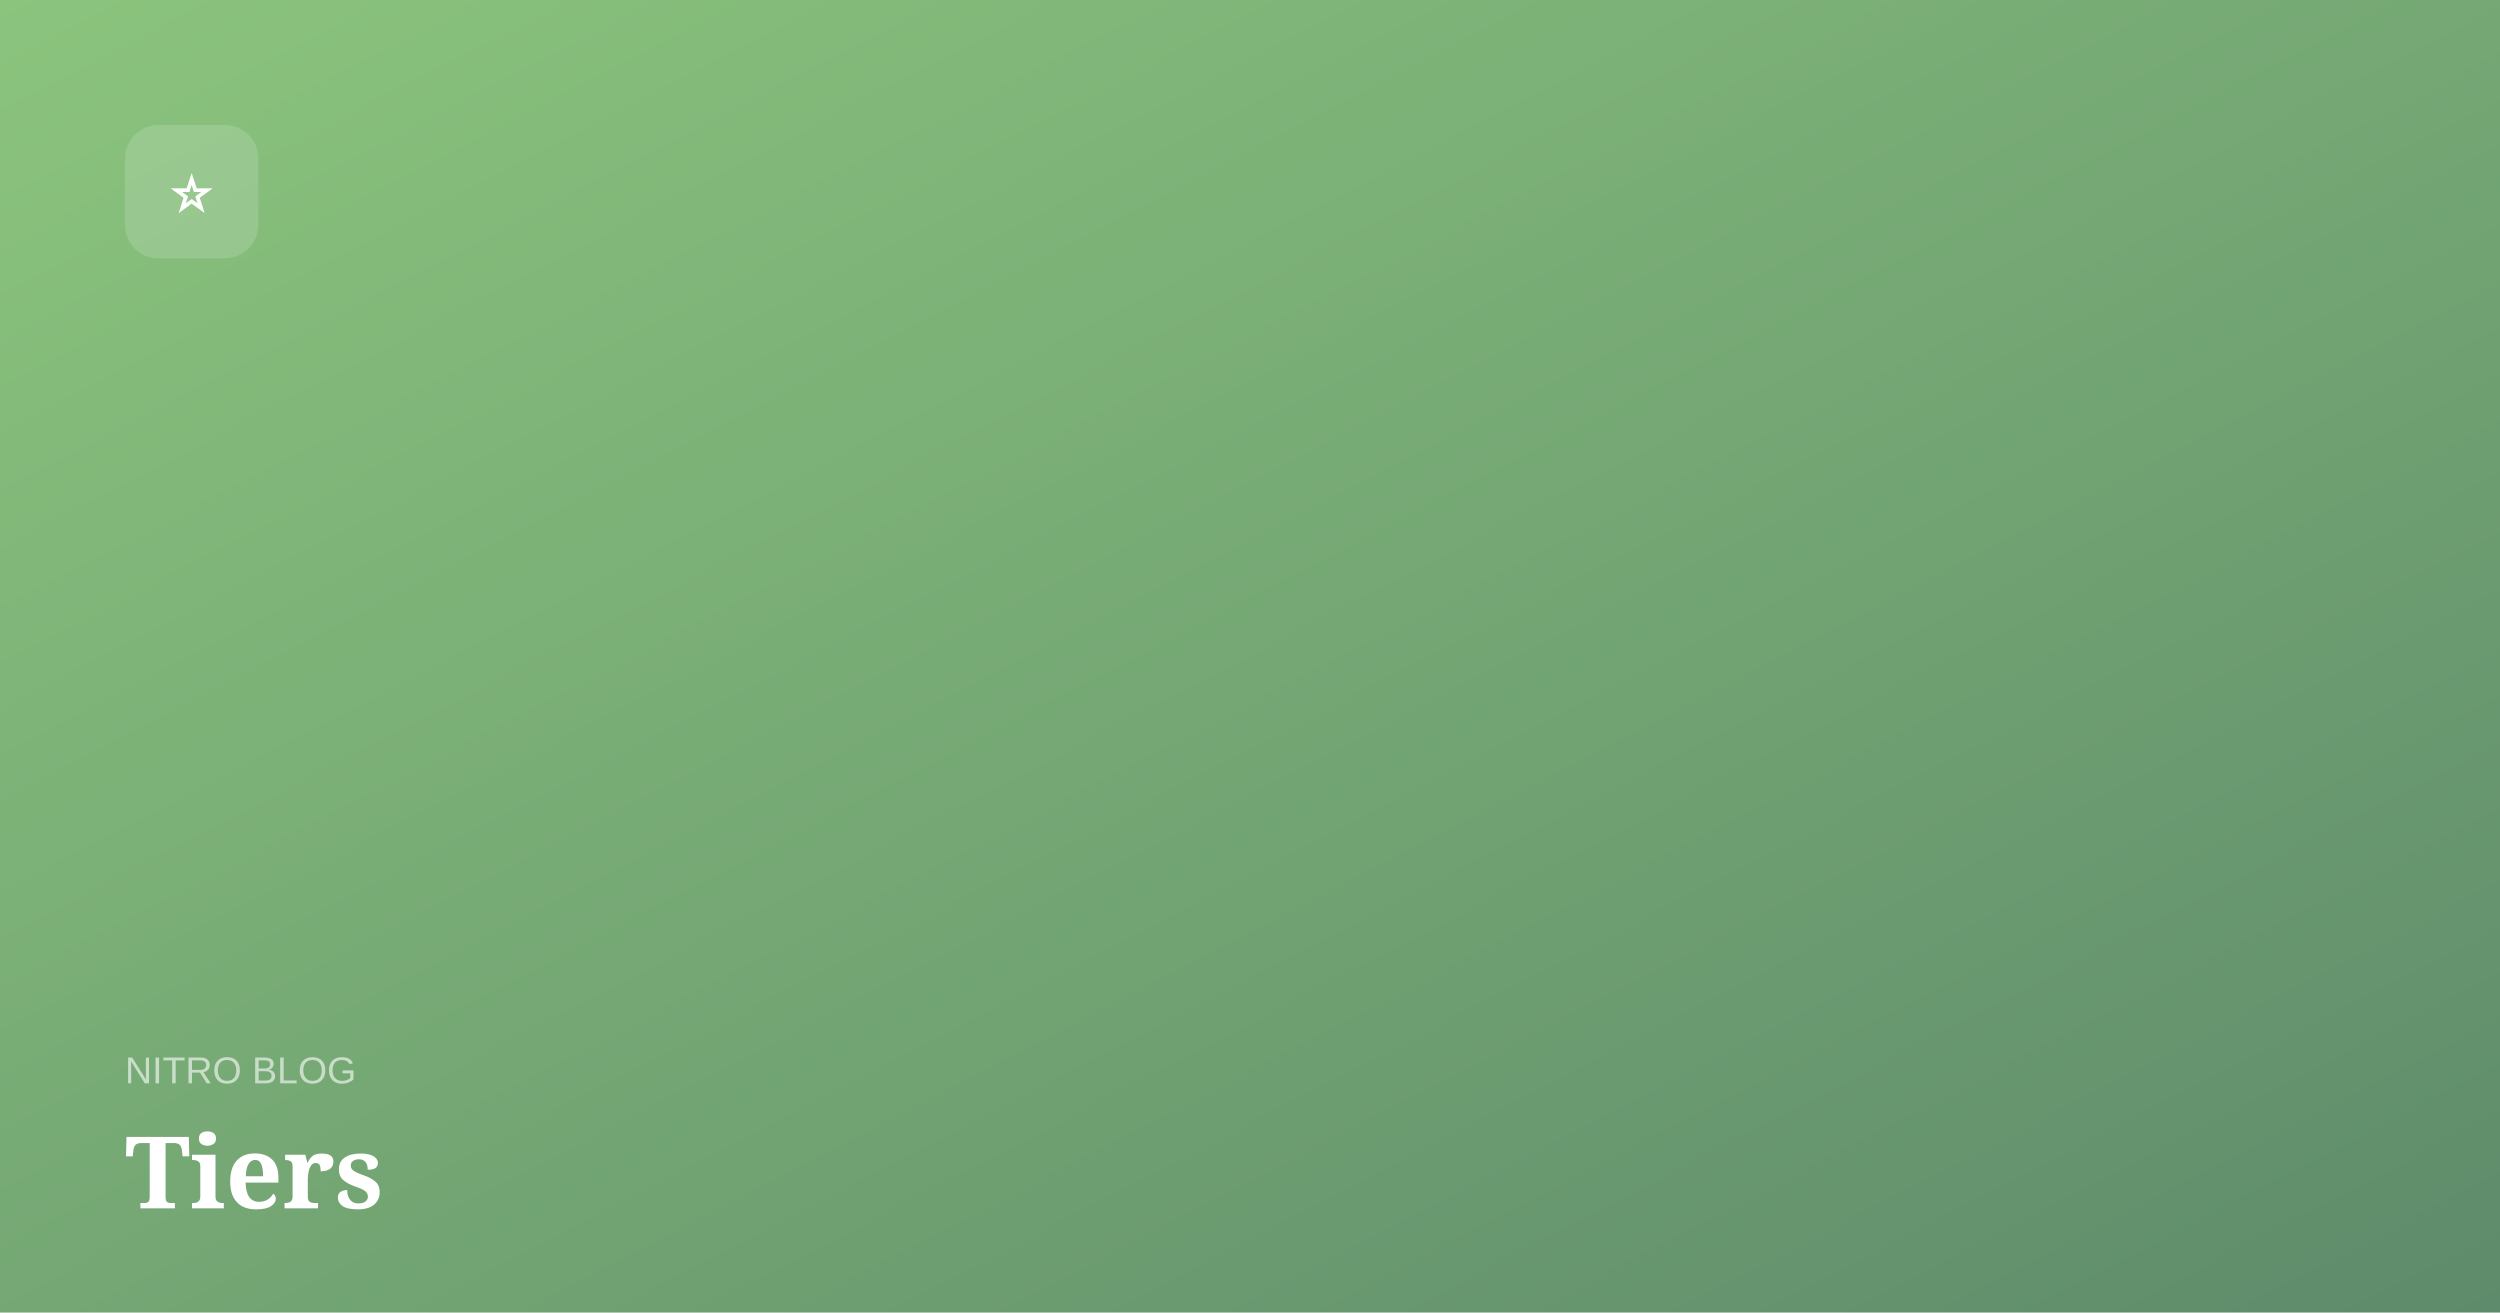
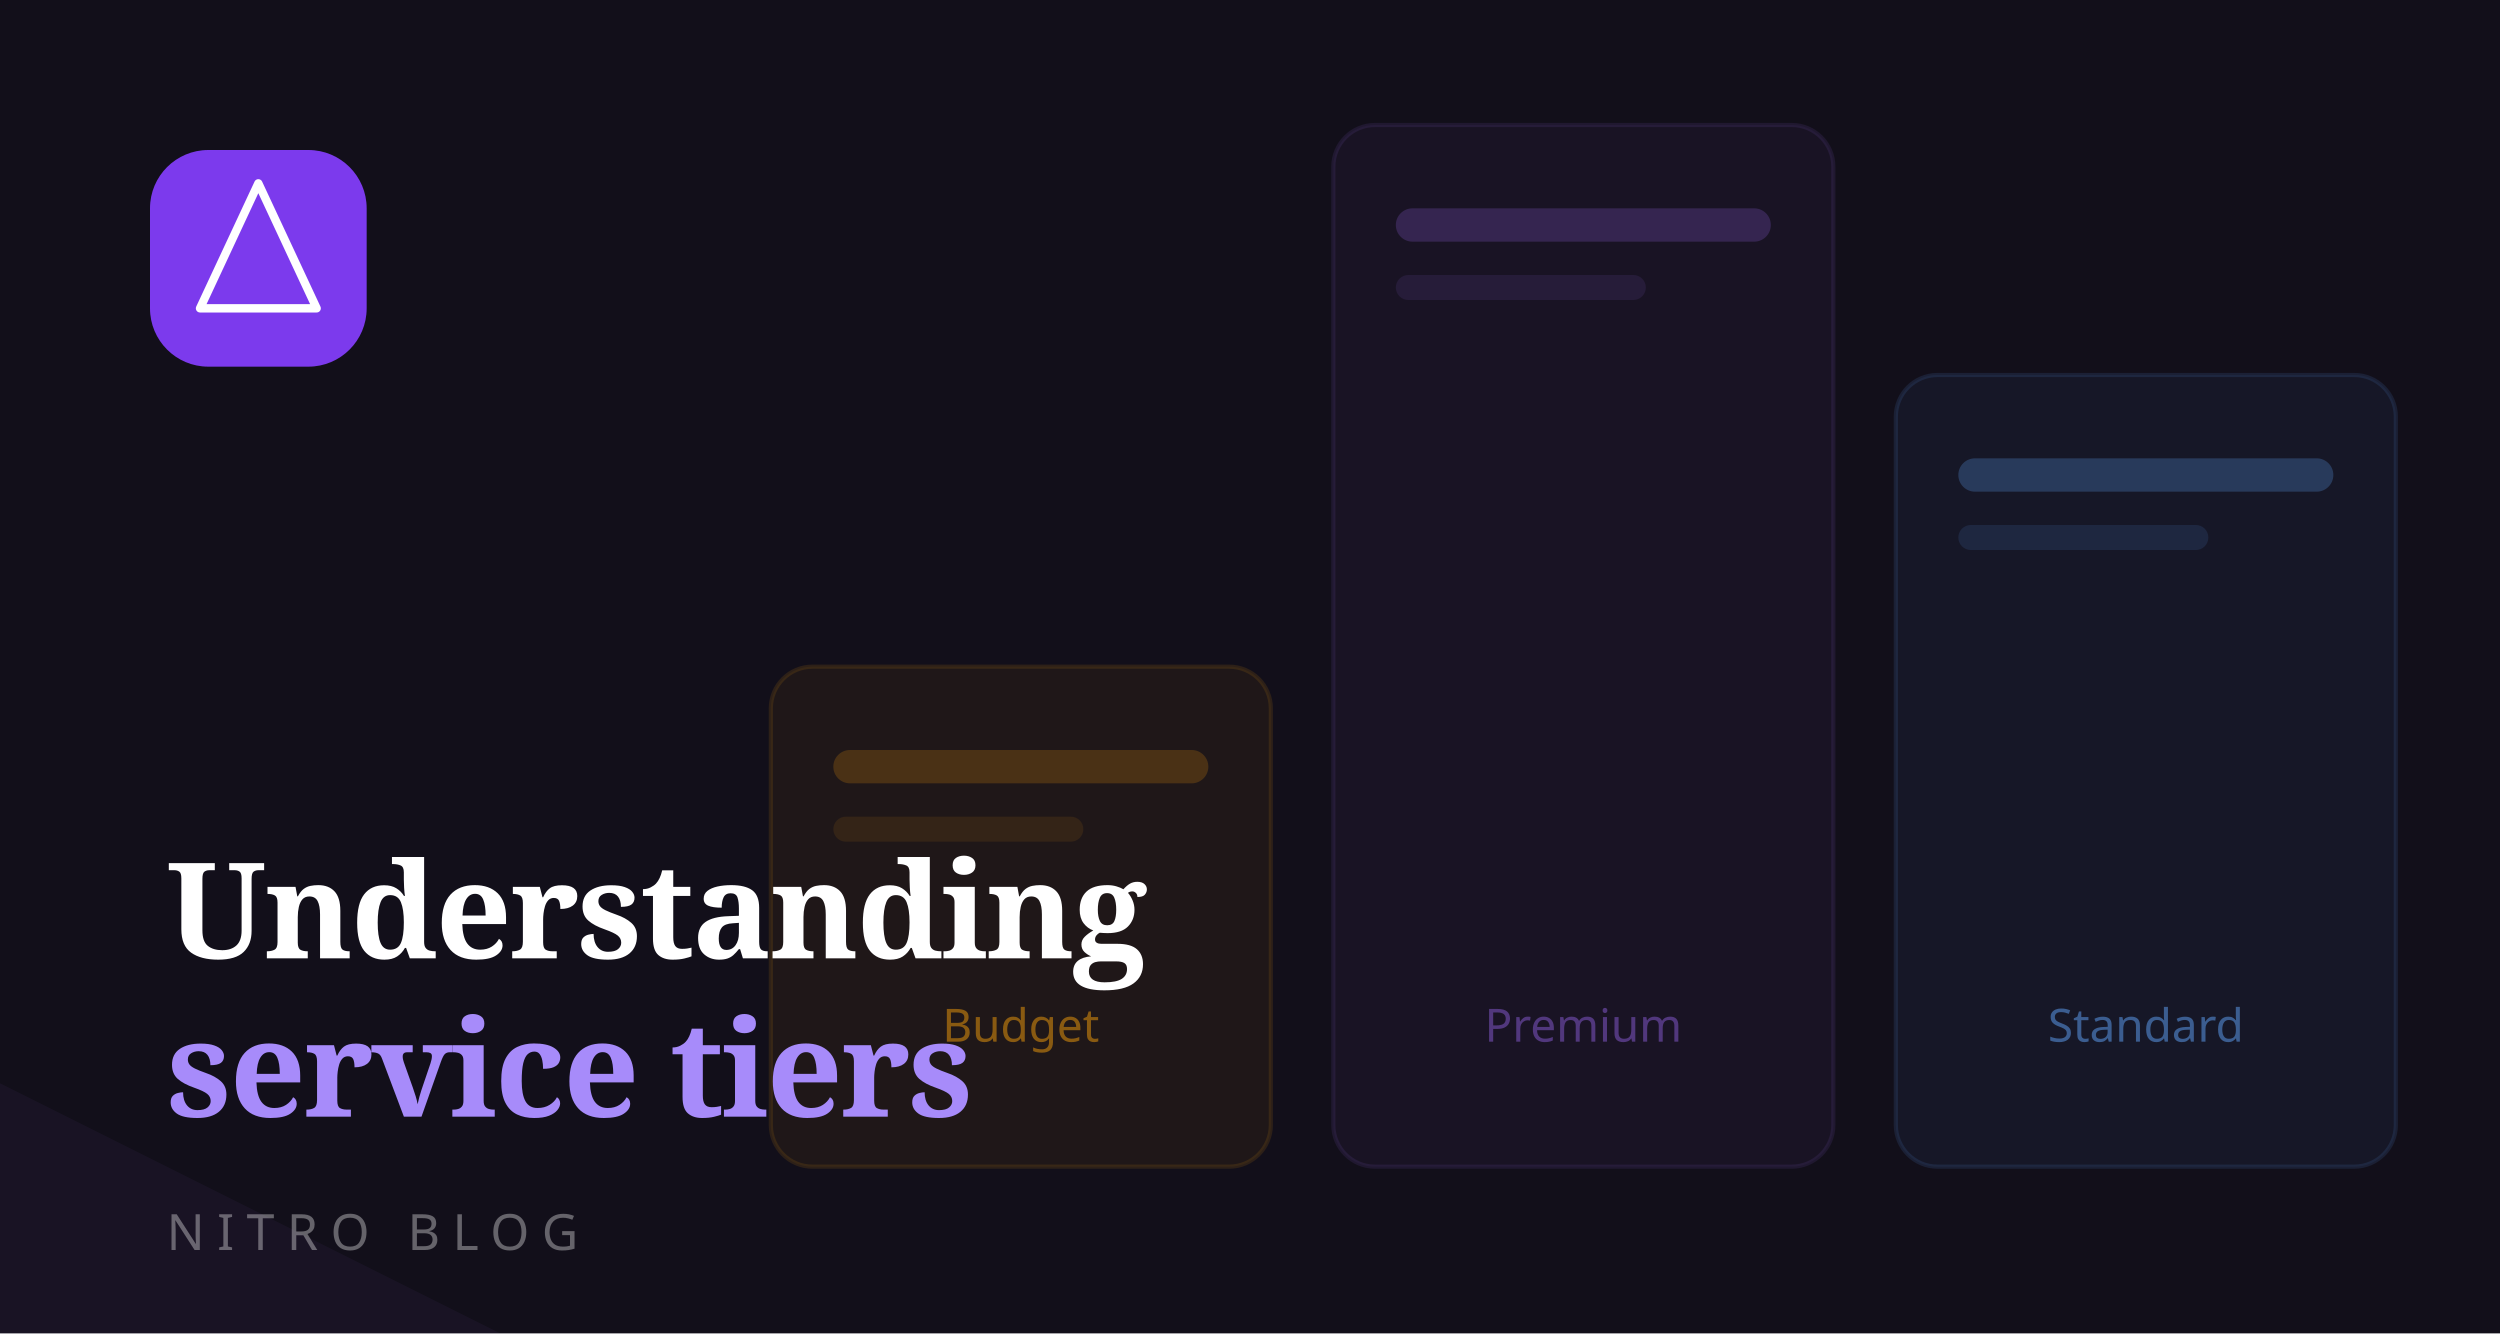
- <svg xmlns="http://www.w3.org/2000/svg" width="1200" height="630">
-   <defs>
-     <linearGradient id="bg" x1="0" y1="0" x2="1" y2="1">
-       <stop offset="0%" stop-color="#8bc47d" />
-       <stop offset="100%" stop-color="#5e8b6b" />
-     </linearGradient>
-   </defs>
-   <rect width="1200" height="630" fill="url(#bg)" rx="0" />
-   <rect x="60" y="60" width="64" height="64" rx="16" fill="rgba(255,255,255,0.15)" />
-   <text x="92" y="102" font-family="Arial" font-size="32" fill="white" text-anchor="middle">⭐</text>
-   <text x="60" y="520" font-family="Arial" font-size="18" fill="rgba(255,255,255,0.6)" font-weight="400">NITRO BLOG</text>
-   <text x="60" y="580" font-family="Georgia, serif" font-size="48" fill="white" font-weight="600">Tiers</text>
+ <svg xmlns="http://www.w3.org/2000/svg" width="1200" height="640">
+   <rect width="1200" height="640" fill="#120f1a" />
+   <rect x="640" y="60" width="240" height="500" rx="20" fill="rgba(139,92,214,0.06)" stroke="rgba(139,92,214,0.12)" stroke-width="2" />
+   <rect x="670" y="100" width="180" height="16" rx="8" fill="rgba(139,92,214,0.25)" />
+   <rect x="670" y="132" width="120" height="12" rx="6" fill="rgba(139,92,214,0.12)" />
+   <text x="760" y="500" font-family="system-ui" font-size="22" fill="rgba(139,92,214,0.5)" text-anchor="middle">Premium</text>
+   <rect x="910" y="180" width="240" height="380" rx="20" fill="rgba(96,165,250,0.06)" stroke="rgba(96,165,250,0.12)" stroke-width="2" />
+   <rect x="940" y="220" width="180" height="16" rx="8" fill="rgba(96,165,250,0.25)" />
+   <rect x="940" y="252" width="120" height="12" rx="6" fill="rgba(96,165,250,0.12)" />
+   <text x="1030" y="500" font-family="system-ui" font-size="22" fill="rgba(96,165,250,0.5)" text-anchor="middle">Standard</text>
+   <rect x="370" y="320" width="240" height="240" rx="20" fill="rgba(245,158,11,0.06)" stroke="rgba(245,158,11,0.12)" stroke-width="2" />
+   <rect x="400" y="360" width="180" height="16" rx="8" fill="rgba(245,158,11,0.2)" />
+   <rect x="400" y="392" width="120" height="12" rx="6" fill="rgba(245,158,11,0.1)" />
+   <text x="490" y="500" font-family="system-ui" font-size="22" fill="rgba(245,158,11,0.5)" text-anchor="middle">Budget</text>
+   <polygon points="0,640 0,520 240,640" fill="rgba(139,92,214,0.06)" />
+   <rect x="72" y="72" width="104" height="104" rx="28" fill="#7c3aed" />
+   <polygon points="124,88 152,148 96,148" fill="none" stroke="white" stroke-width="4" stroke-linejoin="round" />
+   <text x="80" y="460" font-family="Georgia, serif" font-size="64" fill="white" font-weight="700" letter-spacing="-1">Understanding</text>
+   <text x="80" y="536" font-family="Georgia, serif" font-size="64" fill="#a78bfa" font-weight="700" letter-spacing="-1">service tiers</text>
+   <text x="80" y="600" font-family="system-ui" font-size="24" fill="rgba(255,255,255,0.35)" letter-spacing="6">NITRO BLOG</text>
</svg>
